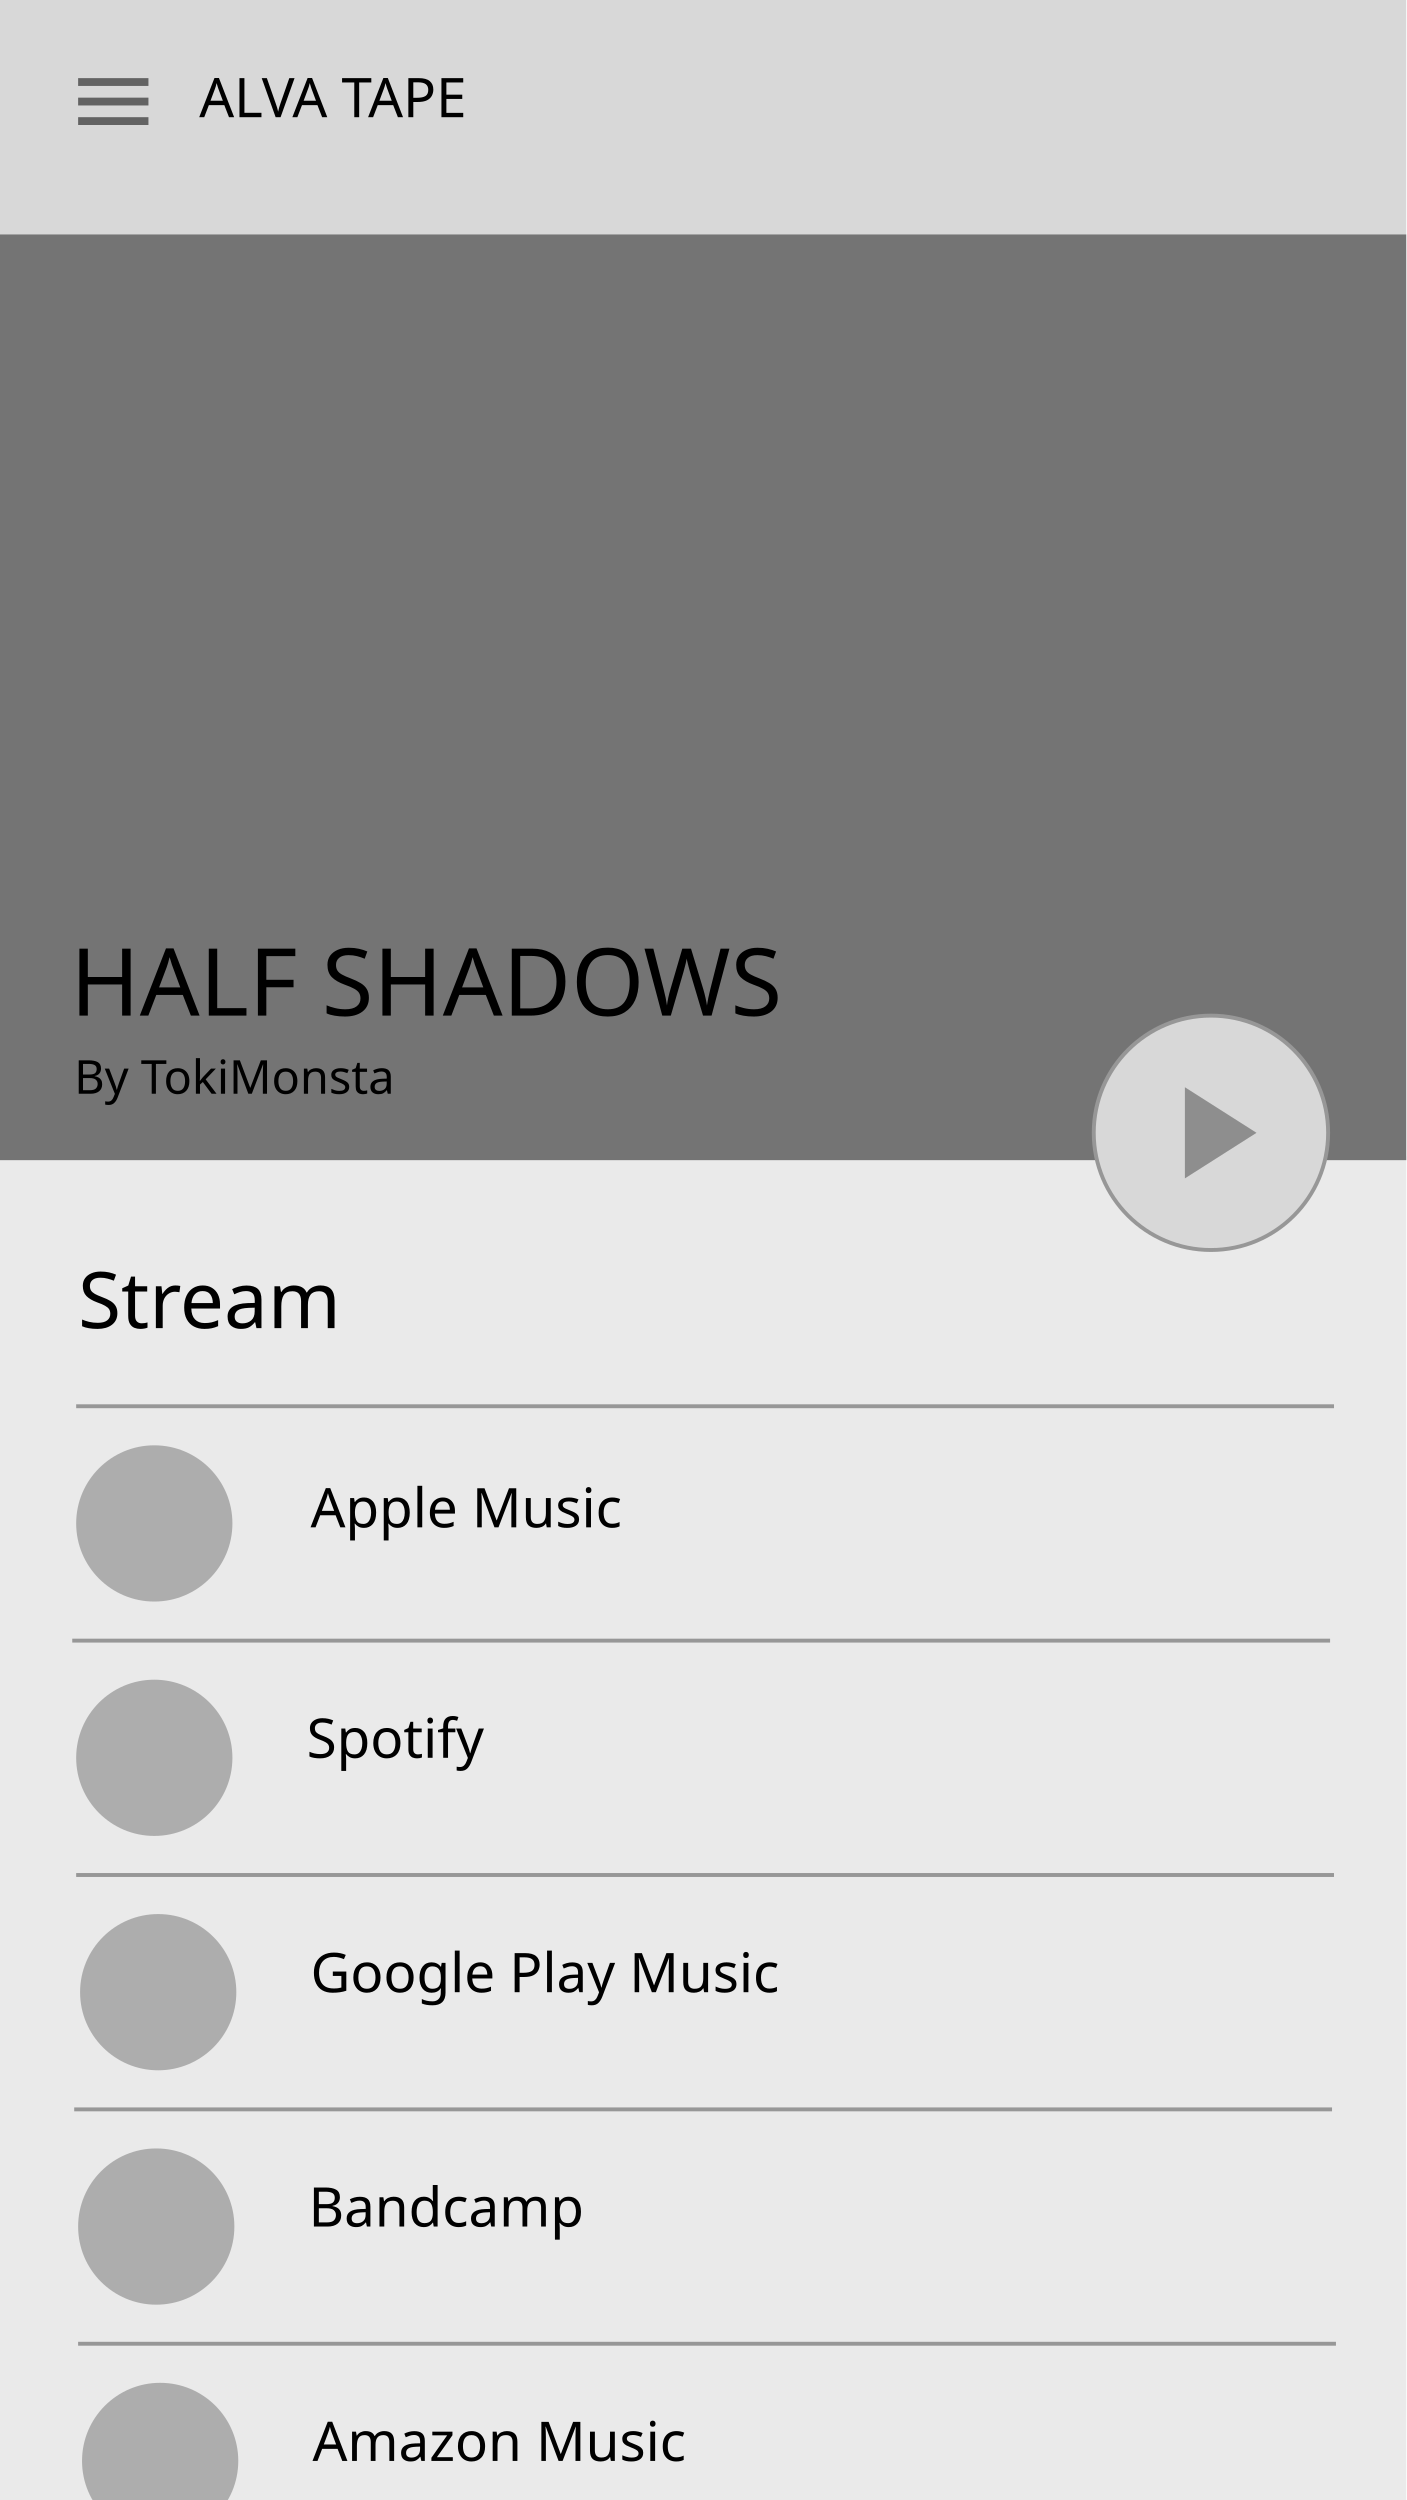
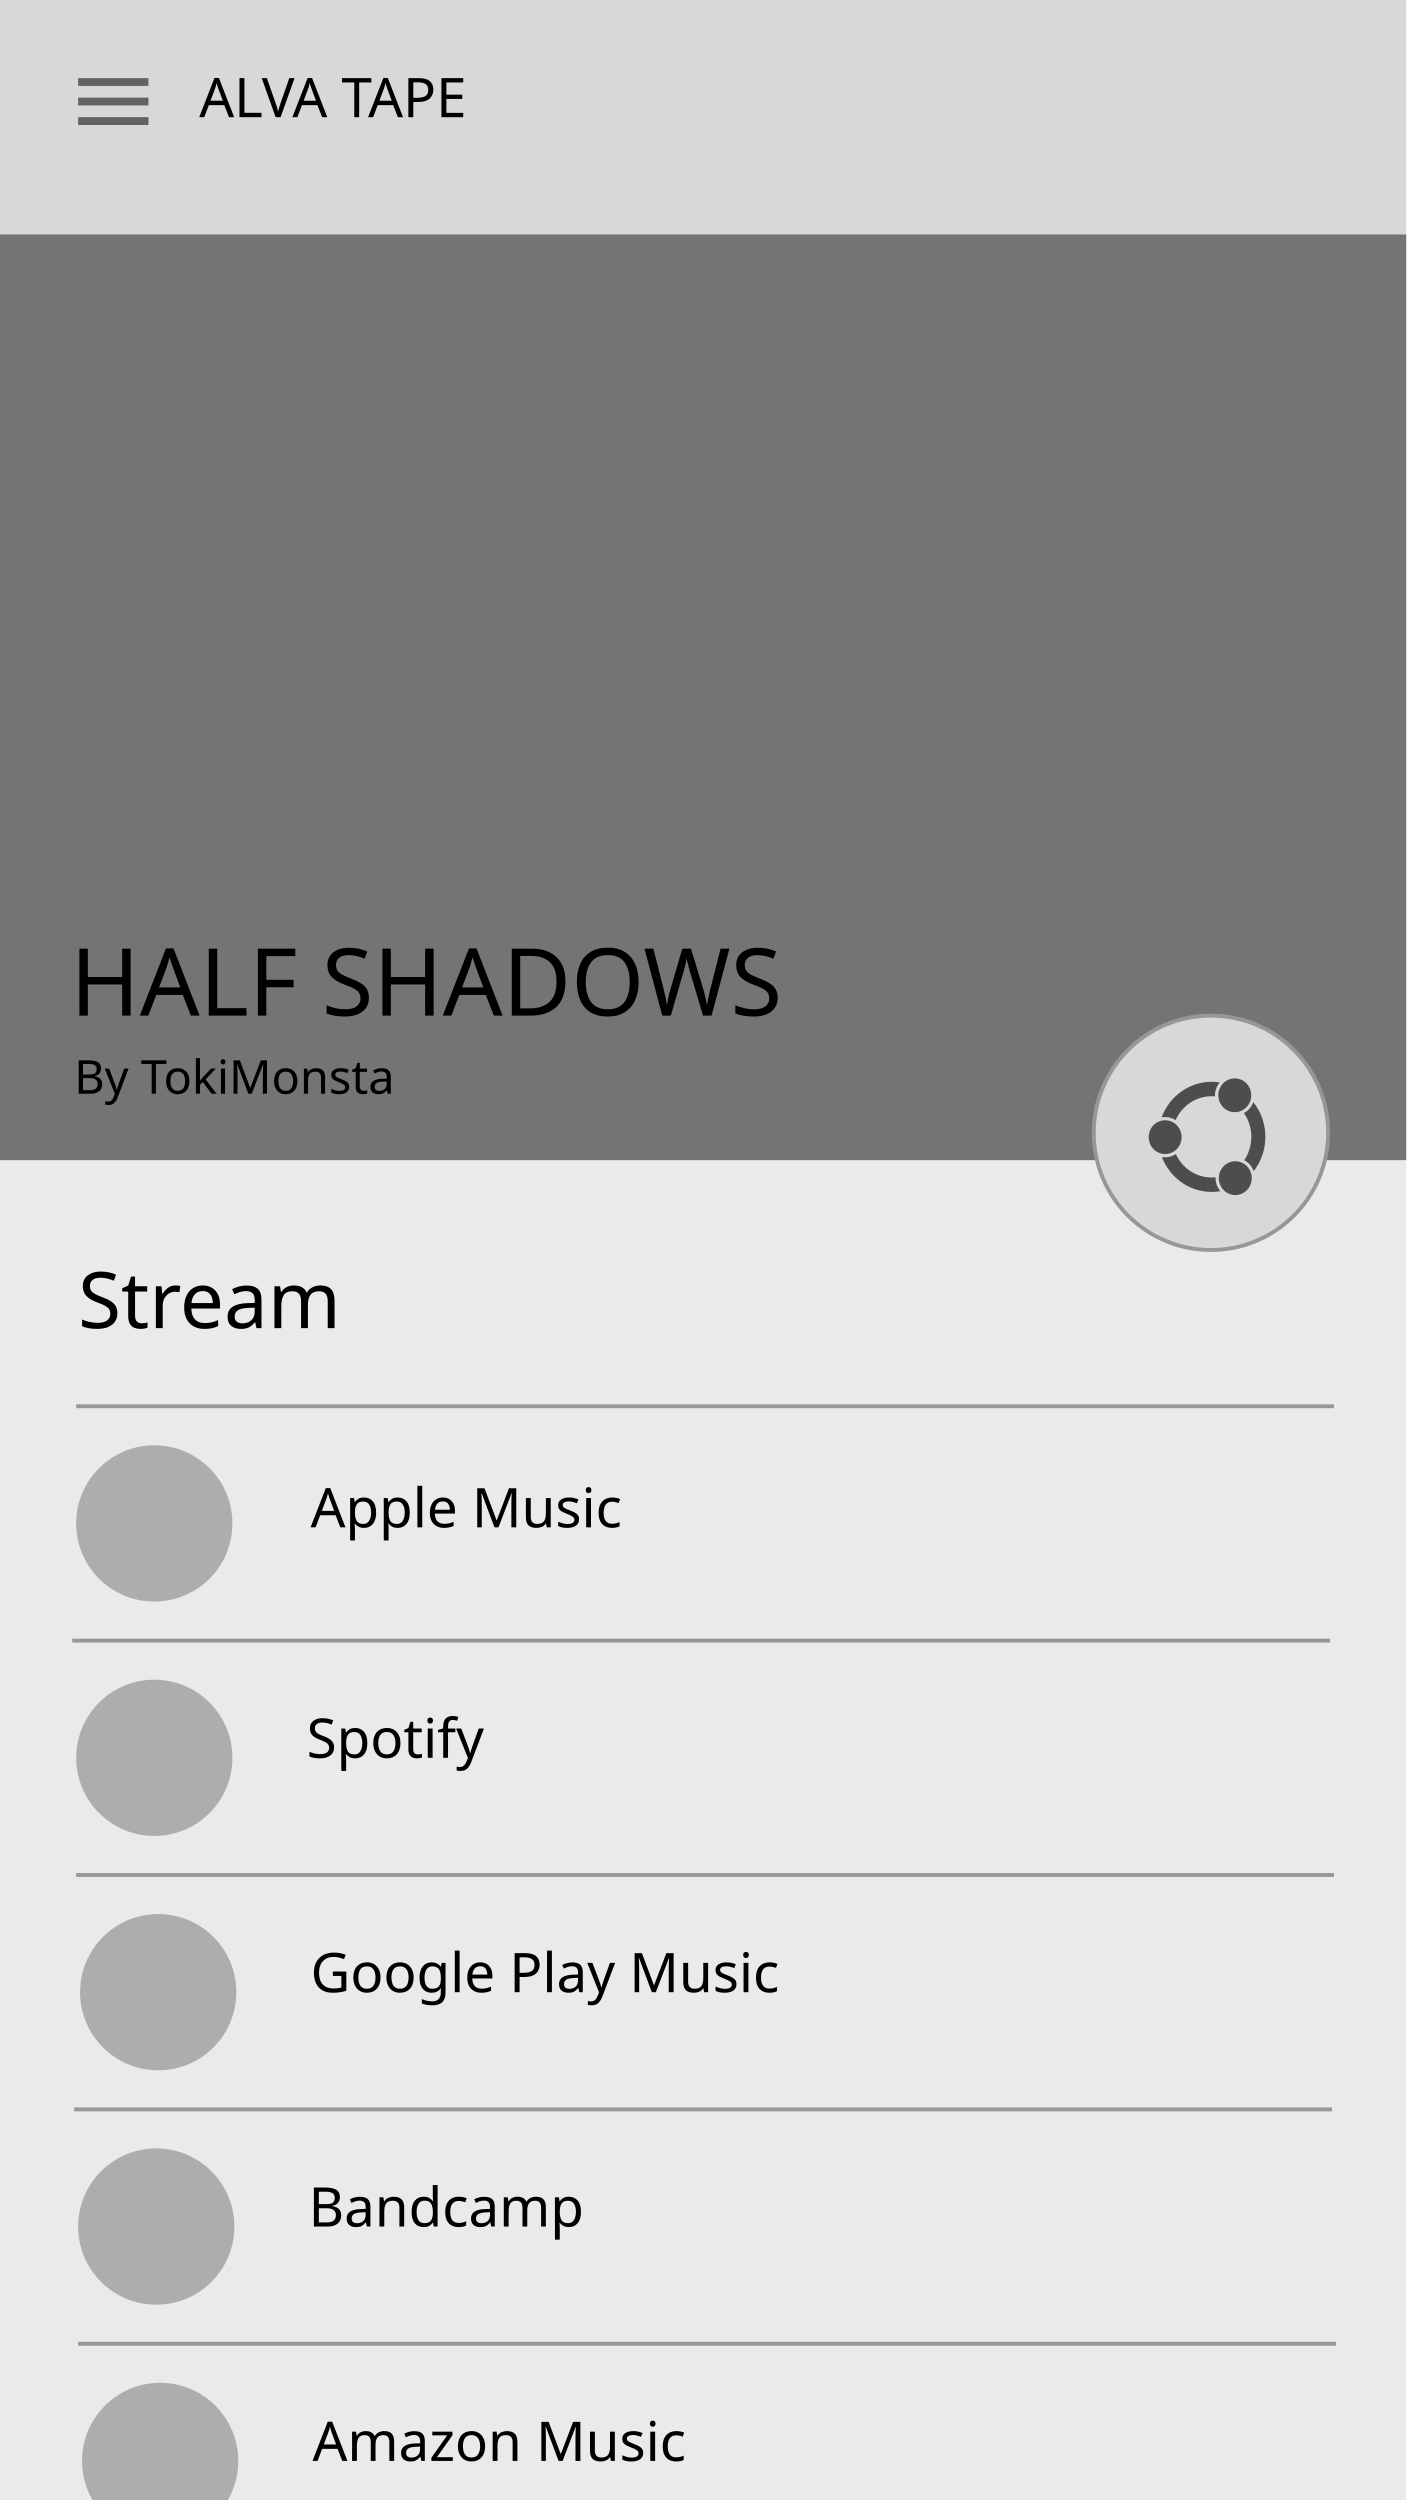
<svg xmlns="http://www.w3.org/2000/svg" width="360px" height="640px" viewBox="0 0 360 640" version="1.1">
  <defs />
  <g id="Page-1" stroke="none" stroke-width="1" fill="none" fill-rule="evenodd">
    <g id="Album-view">
      <g id="Nav">
        <rect id="Rectangle-1" fill="#D8D8D8" x="0" y="0" width="360" height="60" />
        <g id="menu" transform="translate(29, 26) scale(1, -1) translate(-29, -26) translate(17, 14)">
          <path d="M24,0 L0,0 L0,24 L24,24 L24,0 Z" id="bounds" />
          <path d="M3,6 L21,6 L21,8 L3,8 L3,6 L3,6 Z M3,11 L21,11 L21,13 L3,13 L3,11 L3,11 Z M3,18 L3,16 L21,16 L21,18 L3,18 L3,18 Z" id="Shape" opacity="0.54" fill="#000000" />
        </g>
      </g>
      <text id="ALVA-TAPE" font-family="Proxima Nova" font-size="14" font-weight="normal" fill="#000000">
        <tspan x="51" y="30">ALVA TAPE</tspan>
      </text>
      <g id="Body" transform="translate(0, 296)">
        <rect id="Rectangle-3" opacity="0.4" fill="#CBCBCB" x="0" y="0" width="360" height="344" />
        <text id="Stream" font-family="Proxima Nova" font-size="20" font-weight="normal" fill="#000000">
          <tspan x="20" y="44">Stream</tspan>
        </text>
        <g id="Oval-+-Line-+-Apple-Music" transform="translate(19.5, 63)">
          <circle id="Oval" fill-opacity="0.26" fill="#000000" cx="20" cy="31" r="20" />
          <path d="M0.5,1 L321.506,1" id="Line" stroke="#979797" stroke-linecap="square" />
          <text id="Apple-Music" font-family="Proxima Nova" font-size="14" font-weight="normal" fill="#000000">
            <tspan x="60" y="32">Apple Music</tspan>
          </text>
        </g>
        <g id="Oval-+-Line-+-Apple-Music-Copy" transform="translate(18.5, 123)">
          <circle id="Oval" fill-opacity="0.26" fill="#000000" cx="21" cy="31" r="20" />
          <path d="M0.497,1 L321.503,1" id="Line" stroke="#979797" stroke-linecap="square" />
          <text id="Spotify" font-family="Proxima Nova" font-size="14" font-weight="normal" fill="#000000">
            <tspan x="60" y="31">Spotify</tspan>
          </text>
        </g>
        <g id="Oval-+-Line-+-Apple-Music-Copy-2" transform="translate(19.5, 183)">
          <circle id="Oval" fill-opacity="0.26" fill="#000000" cx="21" cy="31" r="20" />
          <path d="M0.497,1 L321.503,1" id="Line" stroke="#979797" stroke-linecap="square" />
          <text id="Google-Play-Music" font-family="Proxima Nova" font-size="14" font-weight="normal" fill="#000000">
            <tspan x="60" y="31">Google Play Music</tspan>
          </text>
        </g>
        <g id="Oval-+-Line-+-Apple-Music-Copy-3" transform="translate(19, 243)">
          <circle id="Oval" fill-opacity="0.26" fill="#000000" cx="21" cy="31" r="20" />
          <path d="M0.497,1 L321.503,1" id="Line" stroke="#979797" stroke-linecap="square" />
          <text id="Bandcamp" font-family="Proxima Nova" font-size="14" font-weight="normal" fill="#000000">
            <tspan x="60" y="31">Bandcamp</tspan>
          </text>
        </g>
        <g id="Oval-+-Line-+-Apple-Music-Copy-4" transform="translate(20, 303)">
          <circle id="Oval" fill-opacity="0.26" fill="#000000" cx="21" cy="31" r="20" />
          <path d="M0.497,1 L321.503,1" id="Line" stroke="#979797" stroke-linecap="square" />
          <text id="Amazon-Music" font-family="Proxima Nova" font-size="14" font-weight="normal" fill="#000000">
            <tspan x="60" y="31">Amazon Music</tspan>
          </text>
        </g>
      </g>
      <g id="Album" transform="translate(0, 60)">
        <rect id="Rectangle-2" fill="#747474" x="0" y="0" width="360" height="237" />
        <text id="By-TokiMonsta" font-family="Proxima Nova" font-size="12" font-weight="normal" fill="#000000">
          <tspan x="19" y="220">By TokiMonsta</tspan>
        </text>
        <text id="HALF-SHADOWS" font-family="Proxima Nova" font-size="24" font-weight="normal" fill="#000000">
          <tspan x="18" y="200">HALF SHADOWS</tspan>
        </text>
      </g>
      <g id="Play" transform="translate(280, 260)">
        <g id="Oval-4" stroke="#979797" fill="#D8D8D8">
          <circle cx="30" cy="30" r="30" />
        </g>
-         <g id="ic_play_arrow_black_24px" transform="translate(10, 10)">
-           <path d="M13.333,8.333 L13.333,31.667 L31.667,20 L13.333,8.333 Z" id="Shape" fill="#8E8E8E" />
-           <path d="M0,0 L40,0 L40,40 L0,40 L0,0 Z" id="Shape" />
+         <g id="1443178864_network" transform="translate(14, 16)" fill="#4D4D4D">
+           <g id="layer1">
+             <g id="g7233" transform="translate(0.043945, 0.060914)">
+               <path d="M16.164,0.877 C10.316,0.877 5.301,4.666 3.328,9.975 C3.586,9.928 3.85,9.904 4.117,9.905 C4.698,9.887 5.283,9.978 5.829,10.169 C6.219,10.29 6.585,10.465 6.922,10.682 C8.508,7.07 12.04,4.569 16.164,4.569 C16.444,4.569 16.721,4.581 16.995,4.604 C16.907,3.312 17.387,2.028 18.213,1.034 C17.544,0.931 16.86,0.877 16.164,0.877 L16.164,0.877 Z M26.811,6.092 C26.371,7.267 25.495,8.283 24.398,8.893 C25.594,10.602 26.297,12.702 26.297,14.978 C26.297,17.205 25.624,19.262 24.475,20.949 C25.612,21.519 26.463,22.556 26.901,23.748 C28.773,21.338 29.894,18.288 29.894,14.978 C29.894,11.615 28.737,8.52 26.811,6.092 L26.811,6.092 Z M6.965,19.368 C6.239,19.851 5.393,20.153 4.512,20.197 C4.133,20.231 3.756,20.213 3.39,20.149 C5.406,25.369 10.379,29.077 16.164,29.077 C16.918,29.077 17.656,29.012 18.377,28.891 C17.681,28.066 17.227,27.037 17.158,25.956 C17.135,25.75 17.128,25.543 17.134,25.337 C16.815,25.368 16.492,25.383 16.164,25.383 C12.076,25.383 8.572,22.928 6.965,19.368 L6.965,19.368 Z" id="path7075" />
+               <path d="M21.975,0.002 C20.552,0.035 19.179,0.808 18.415,2.166 C17.252,4.236 17.941,6.882 19.957,8.077 C21.973,9.272 24.551,8.564 25.715,6.494 C26.878,4.424 26.187,1.778 24.171,0.583 C23.478,0.172 22.72,-0.015 21.975,0.002 L21.975,0.002 Z M4.233,10.724 C1.905,10.724 0.018,12.661 0.018,15.051 C0.018,17.441 1.905,19.379 4.233,19.379 C6.56,19.379 8.447,17.441 8.447,15.051 C8.447,12.661 6.56,10.724 4.233,10.724 L4.233,10.724 Z M22.076,21.222 C21.397,21.24 20.713,21.427 20.083,21.801 C18.068,22.996 17.376,25.643 18.54,27.713 C19.704,29.783 22.282,30.491 24.298,29.296 C26.313,28.101 27.003,25.455 25.839,23.385 C25.039,21.962 23.571,21.182 22.076,21.222 L22.076,21.222 Z" id="path7073" />
+             </g>
+           </g>
        </g>
      </g>
    </g>
  </g>
</svg>
